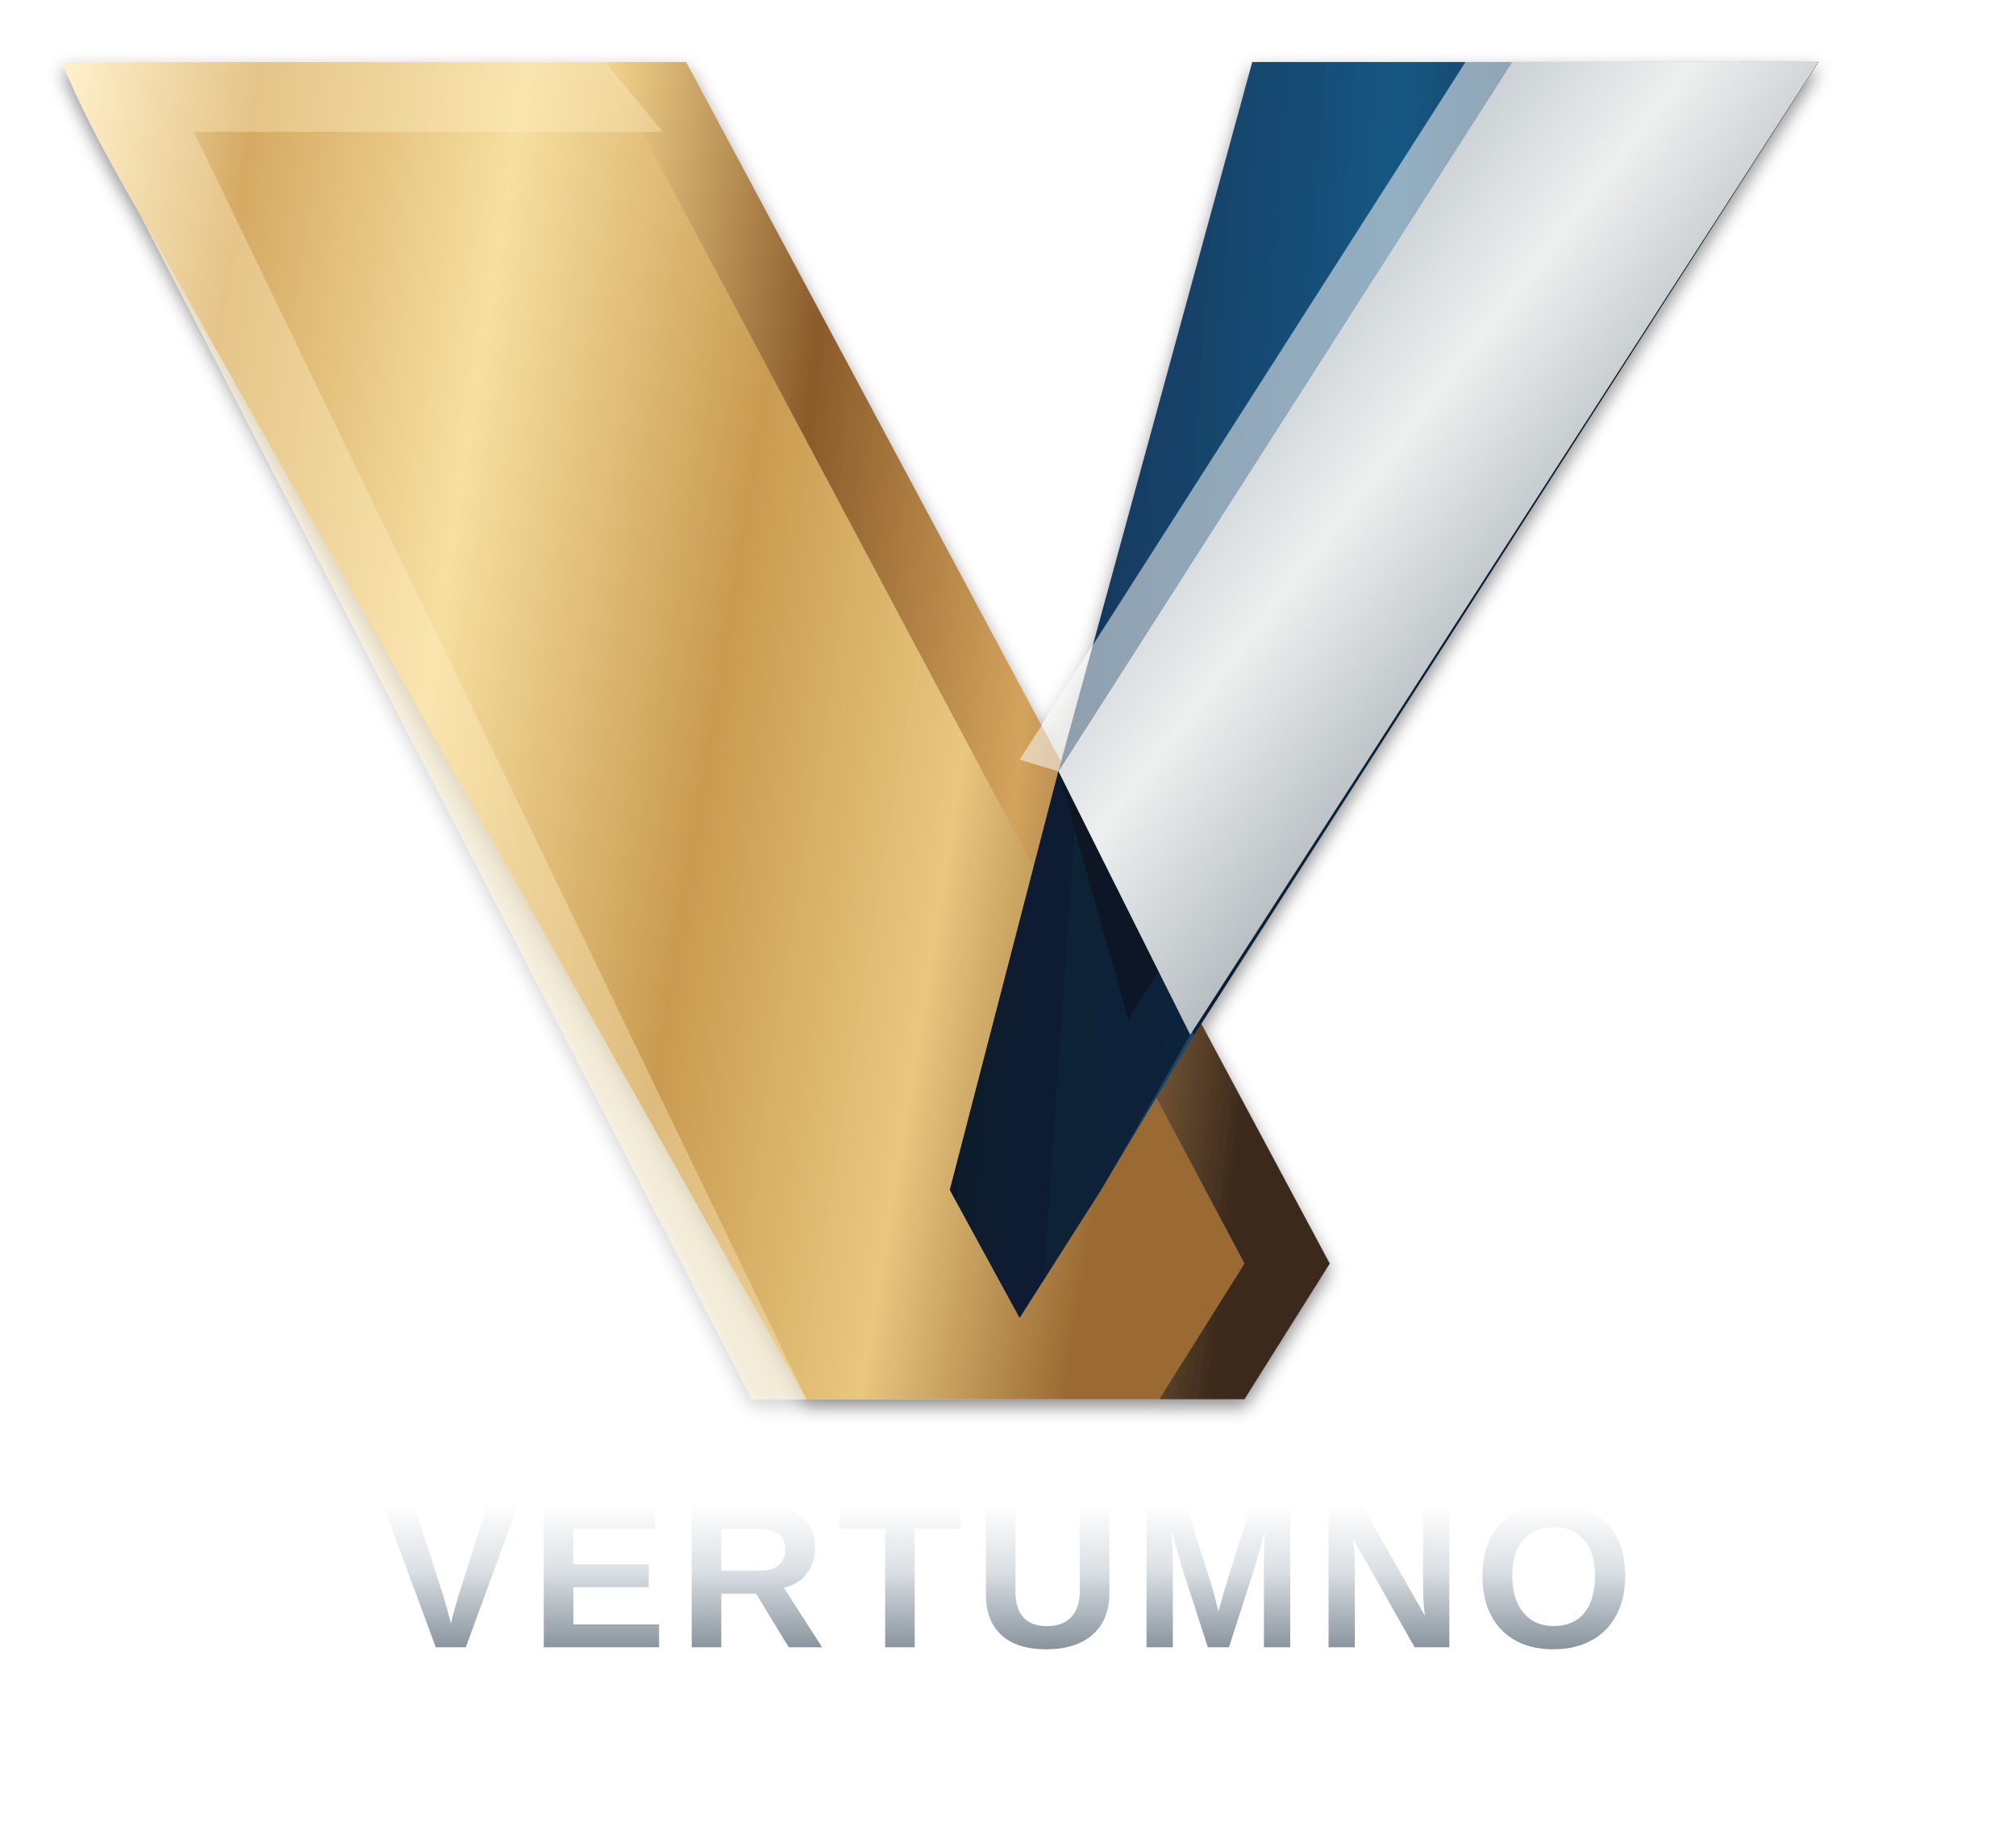
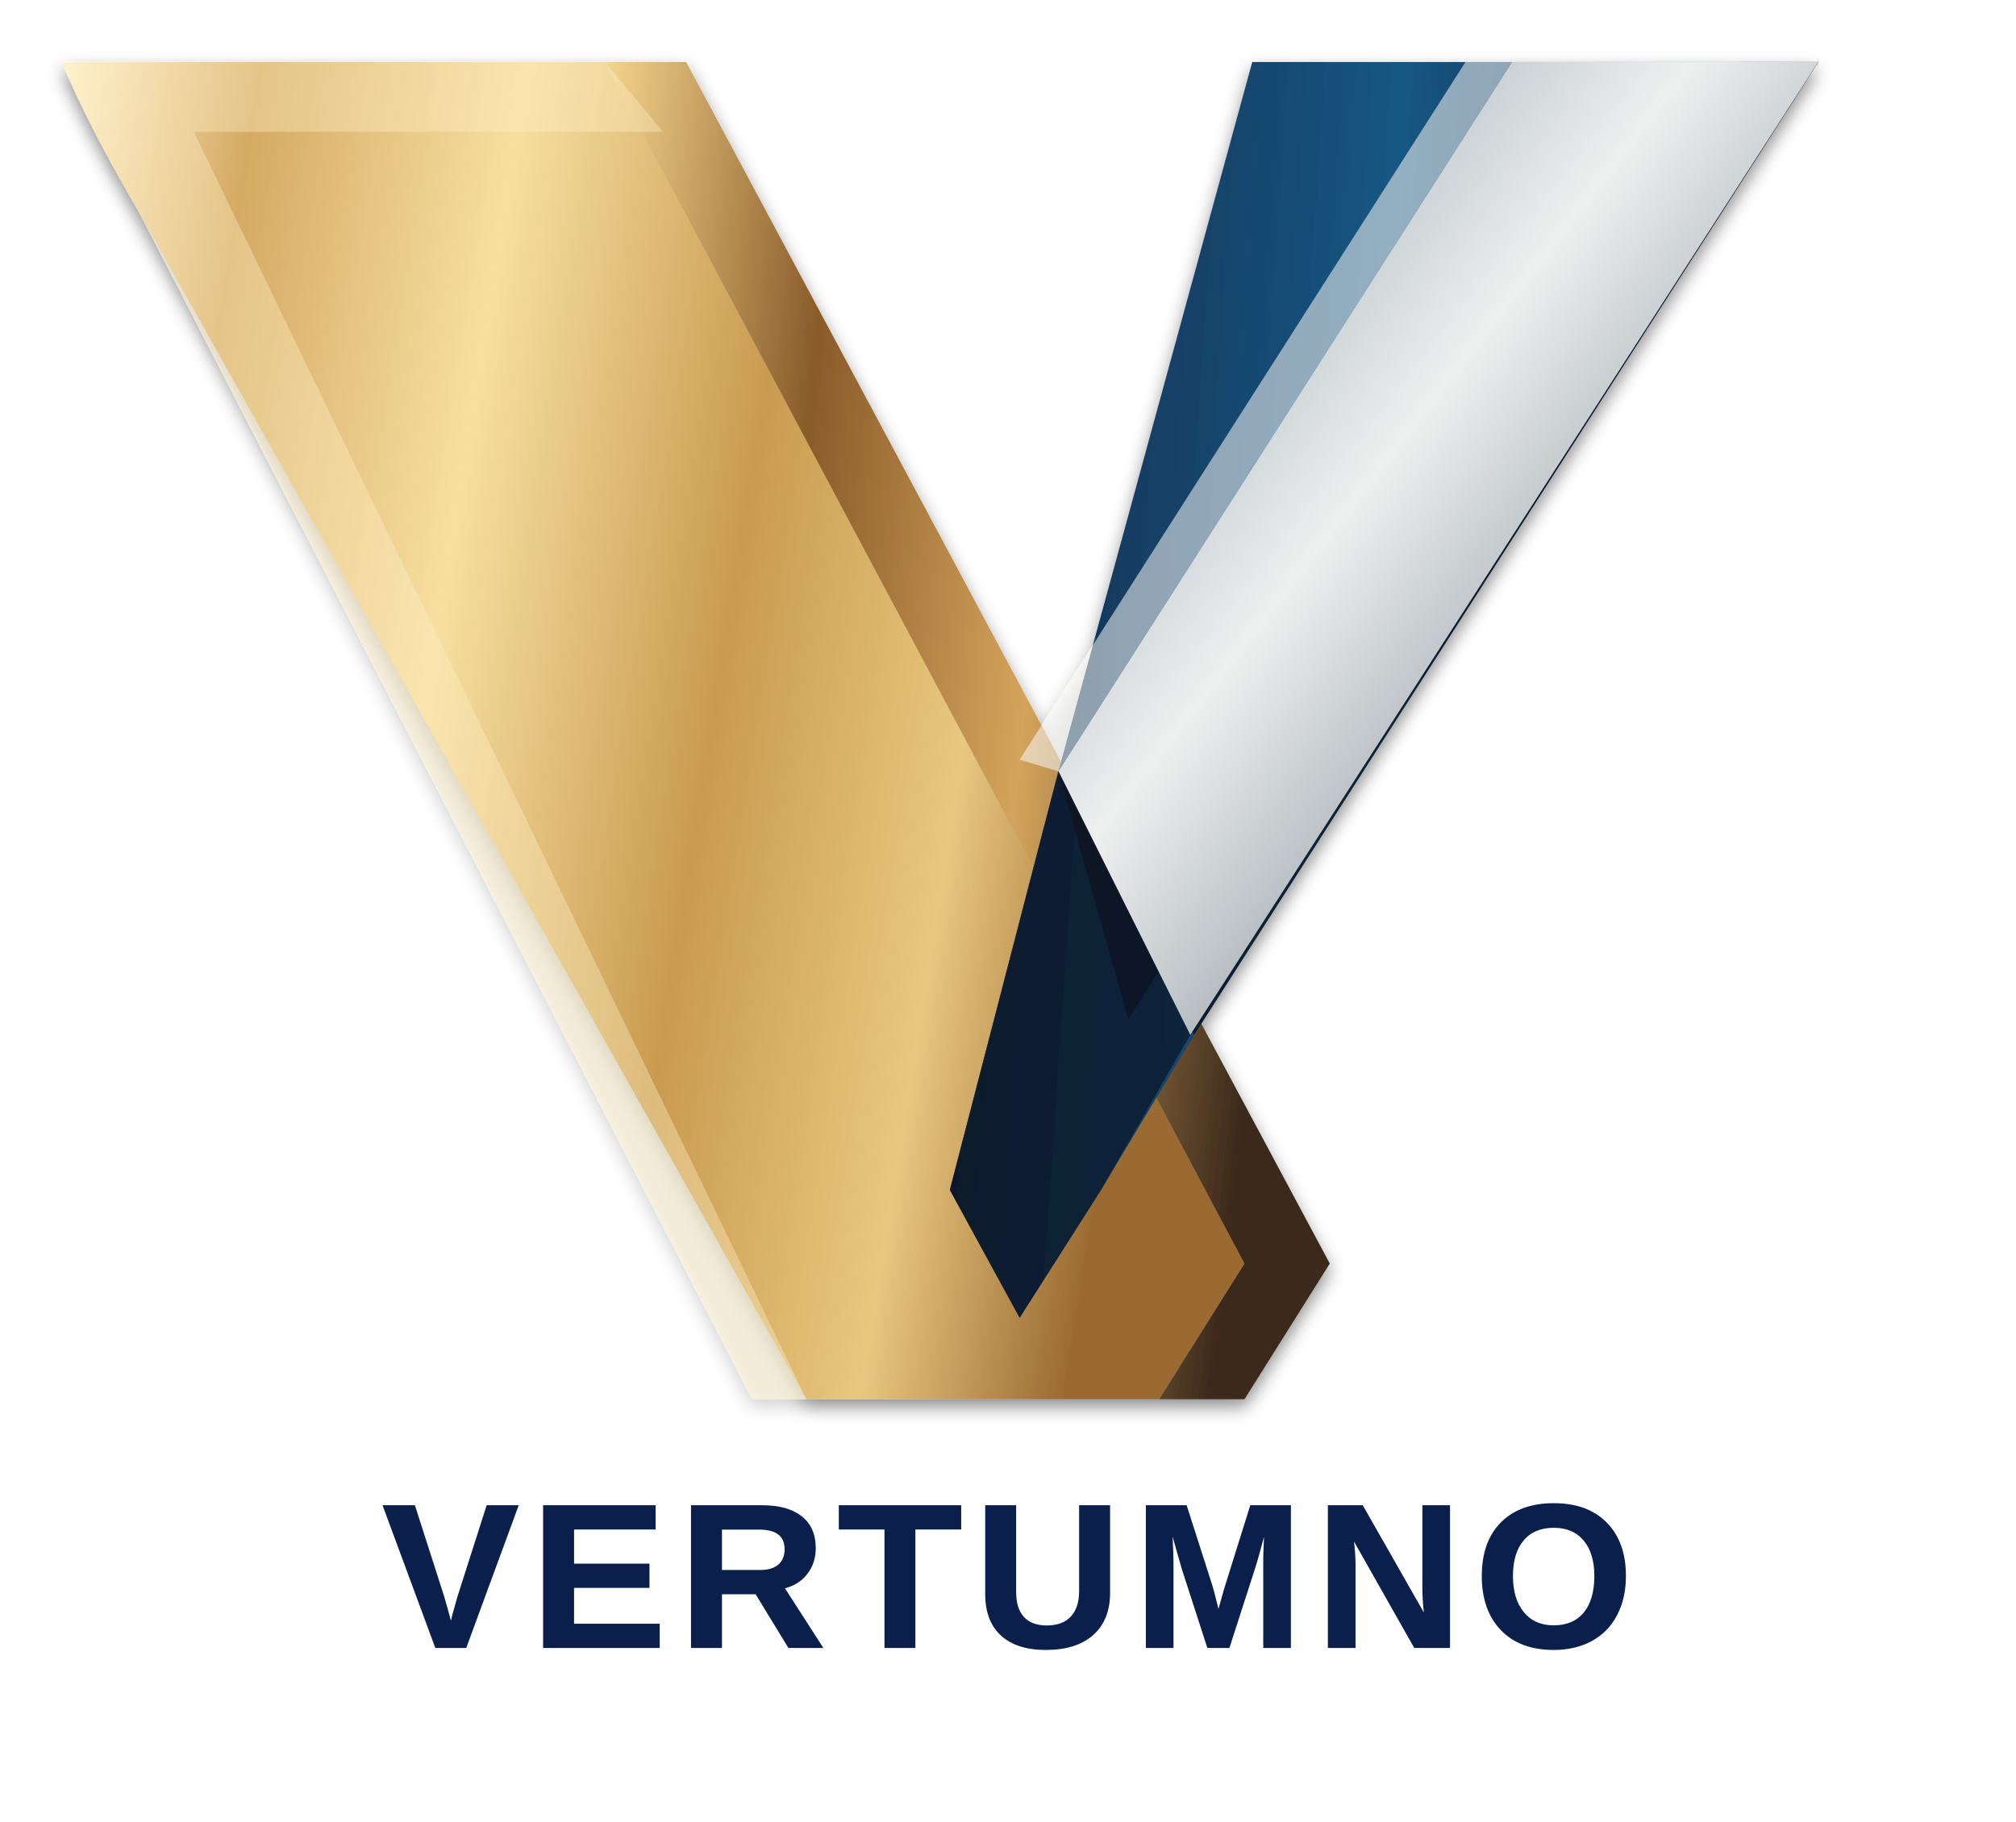
<svg xmlns="http://www.w3.org/2000/svg" viewBox="0 0 520 470" role="img" aria-labelledby="title desc">
  <defs>
    <linearGradient id="goldFront" x1="0" y1="0" x2="1" y2=".18">
      <stop offset="0" stop-color="#fff1ce" />
      <stop offset=".16" stop-color="#d5aa63" />
      <stop offset=".38" stop-color="#f7dfa0" />
      <stop offset=".62" stop-color="#c99b50" />
      <stop offset=".83" stop-color="#e8c77f" />
      <stop offset="1" stop-color="#9a6a32" />
    </linearGradient>
    <linearGradient id="goldEdge" x1="0" y1="0" x2="1" y2=".2">
      <stop offset="0" stop-color="#f4d58c" />
      <stop offset=".32" stop-color="#8a5b2a" />
      <stop offset=".65" stop-color="#d4a45c" />
      <stop offset="1" stop-color="#3b291c" />
    </linearGradient>
    <linearGradient id="blueFront" x1="0" y1="0" x2="1" y2=".1">
      <stop offset="0" stop-color="#06172a" />
      <stop offset=".23" stop-color="#123c61" />
      <stop offset=".52" stop-color="#185783" />
      <stop offset=".78" stop-color="#0b2a47" />
      <stop offset="1" stop-color="#020b15" />
    </linearGradient>
    <linearGradient id="silverFront" x1="0" y1="0" x2="1" y2="1">
      <stop offset="0" stop-color="#fafafa" />
      <stop offset=".2" stop-color="#aeb8c0" />
      <stop offset=".42" stop-color="#eef0ef" />
      <stop offset=".72" stop-color="#89949d" />
      <stop offset="1" stop-color="#35434e" />
    </linearGradient>
-     <linearGradient id="word" x1="0" y1="0" x2="0" y2="1">
-       <stop offset="0" stop-color="#ffffff" />
-       <stop offset=".45" stop-color="#dce1e5" />
-       <stop offset="1" stop-color="#87939d" />
-     </linearGradient>
    <filter id="shadow" x="-15%" y="-15%" width="130%" height="140%">
      <feGaussianBlur in="SourceAlpha" stdDeviation="2.2" result="blur" />
      <feOffset dy="2" result="offset" />
      <feComponentTransfer>
        <feFuncA type="linear" slope=".45" />
      </feComponentTransfer>
      <feMerge>
        <feMergeNode />
        <feMergeNode in="SourceGraphic" />
      </feMerge>
    </filter>
  </defs>
  <g filter="url(#shadow)" stroke-linejoin="round">
    <path d="M16 16 L156 16 L321 326 L299 361 L208 361 L36 55 Q22 31 16 16Z" fill="url(#goldFront)" />
    <path d="M156 16 L177 16 L343 326 L321 361 L299 361 L321 326Z" fill="url(#goldEdge)" />
    <path d="M16 16 L156 16 L171 34 L50 34 L208 361 L194 361 L36 55 Q22 31 16 16Z" fill="#fff0c6" opacity=".38" />
    <path d="M323 16 L469 16 L308 267 L284 307 L263 340 L245 307 L273 199Z" fill="url(#blueFront)" />
    <path d="M469 16 L449 16 L291 263 L273 199 L308 267 L284 307 L263 340 L284 307 L308 267Z" fill="#071321" opacity=".78" />
    <path d="M469 16 L390 16 L273 199 L307 267Z" fill="url(#silverFront)" />
    <path d="M390 16 L378 16 L263 196 L273 199Z" fill="#f7f7f5" opacity=".55" />
    <path d="M273 199 L307 267 L284 307 L263 340 L245 307Z" fill="#06121e" opacity=".65" />
  </g>
-   <text x="260" y="425" text-anchor="middle" fill="url(#word)" font-family="Poppins, Montserrat, Arial, sans-serif" font-size="53" font-weight="700" letter-spacing="2.8">VERTUMNO</text>
+   <text x="260" y="425" text-anchor="middle" fill="#0b1f4d" stroke="#0b1f4d" stroke-width=".35" paint-order="stroke" font-family="Poppins, Montserrat, Arial, sans-serif" font-size="53" font-weight="800" letter-spacing="2.8">VERTUMNO</text>
</svg>
